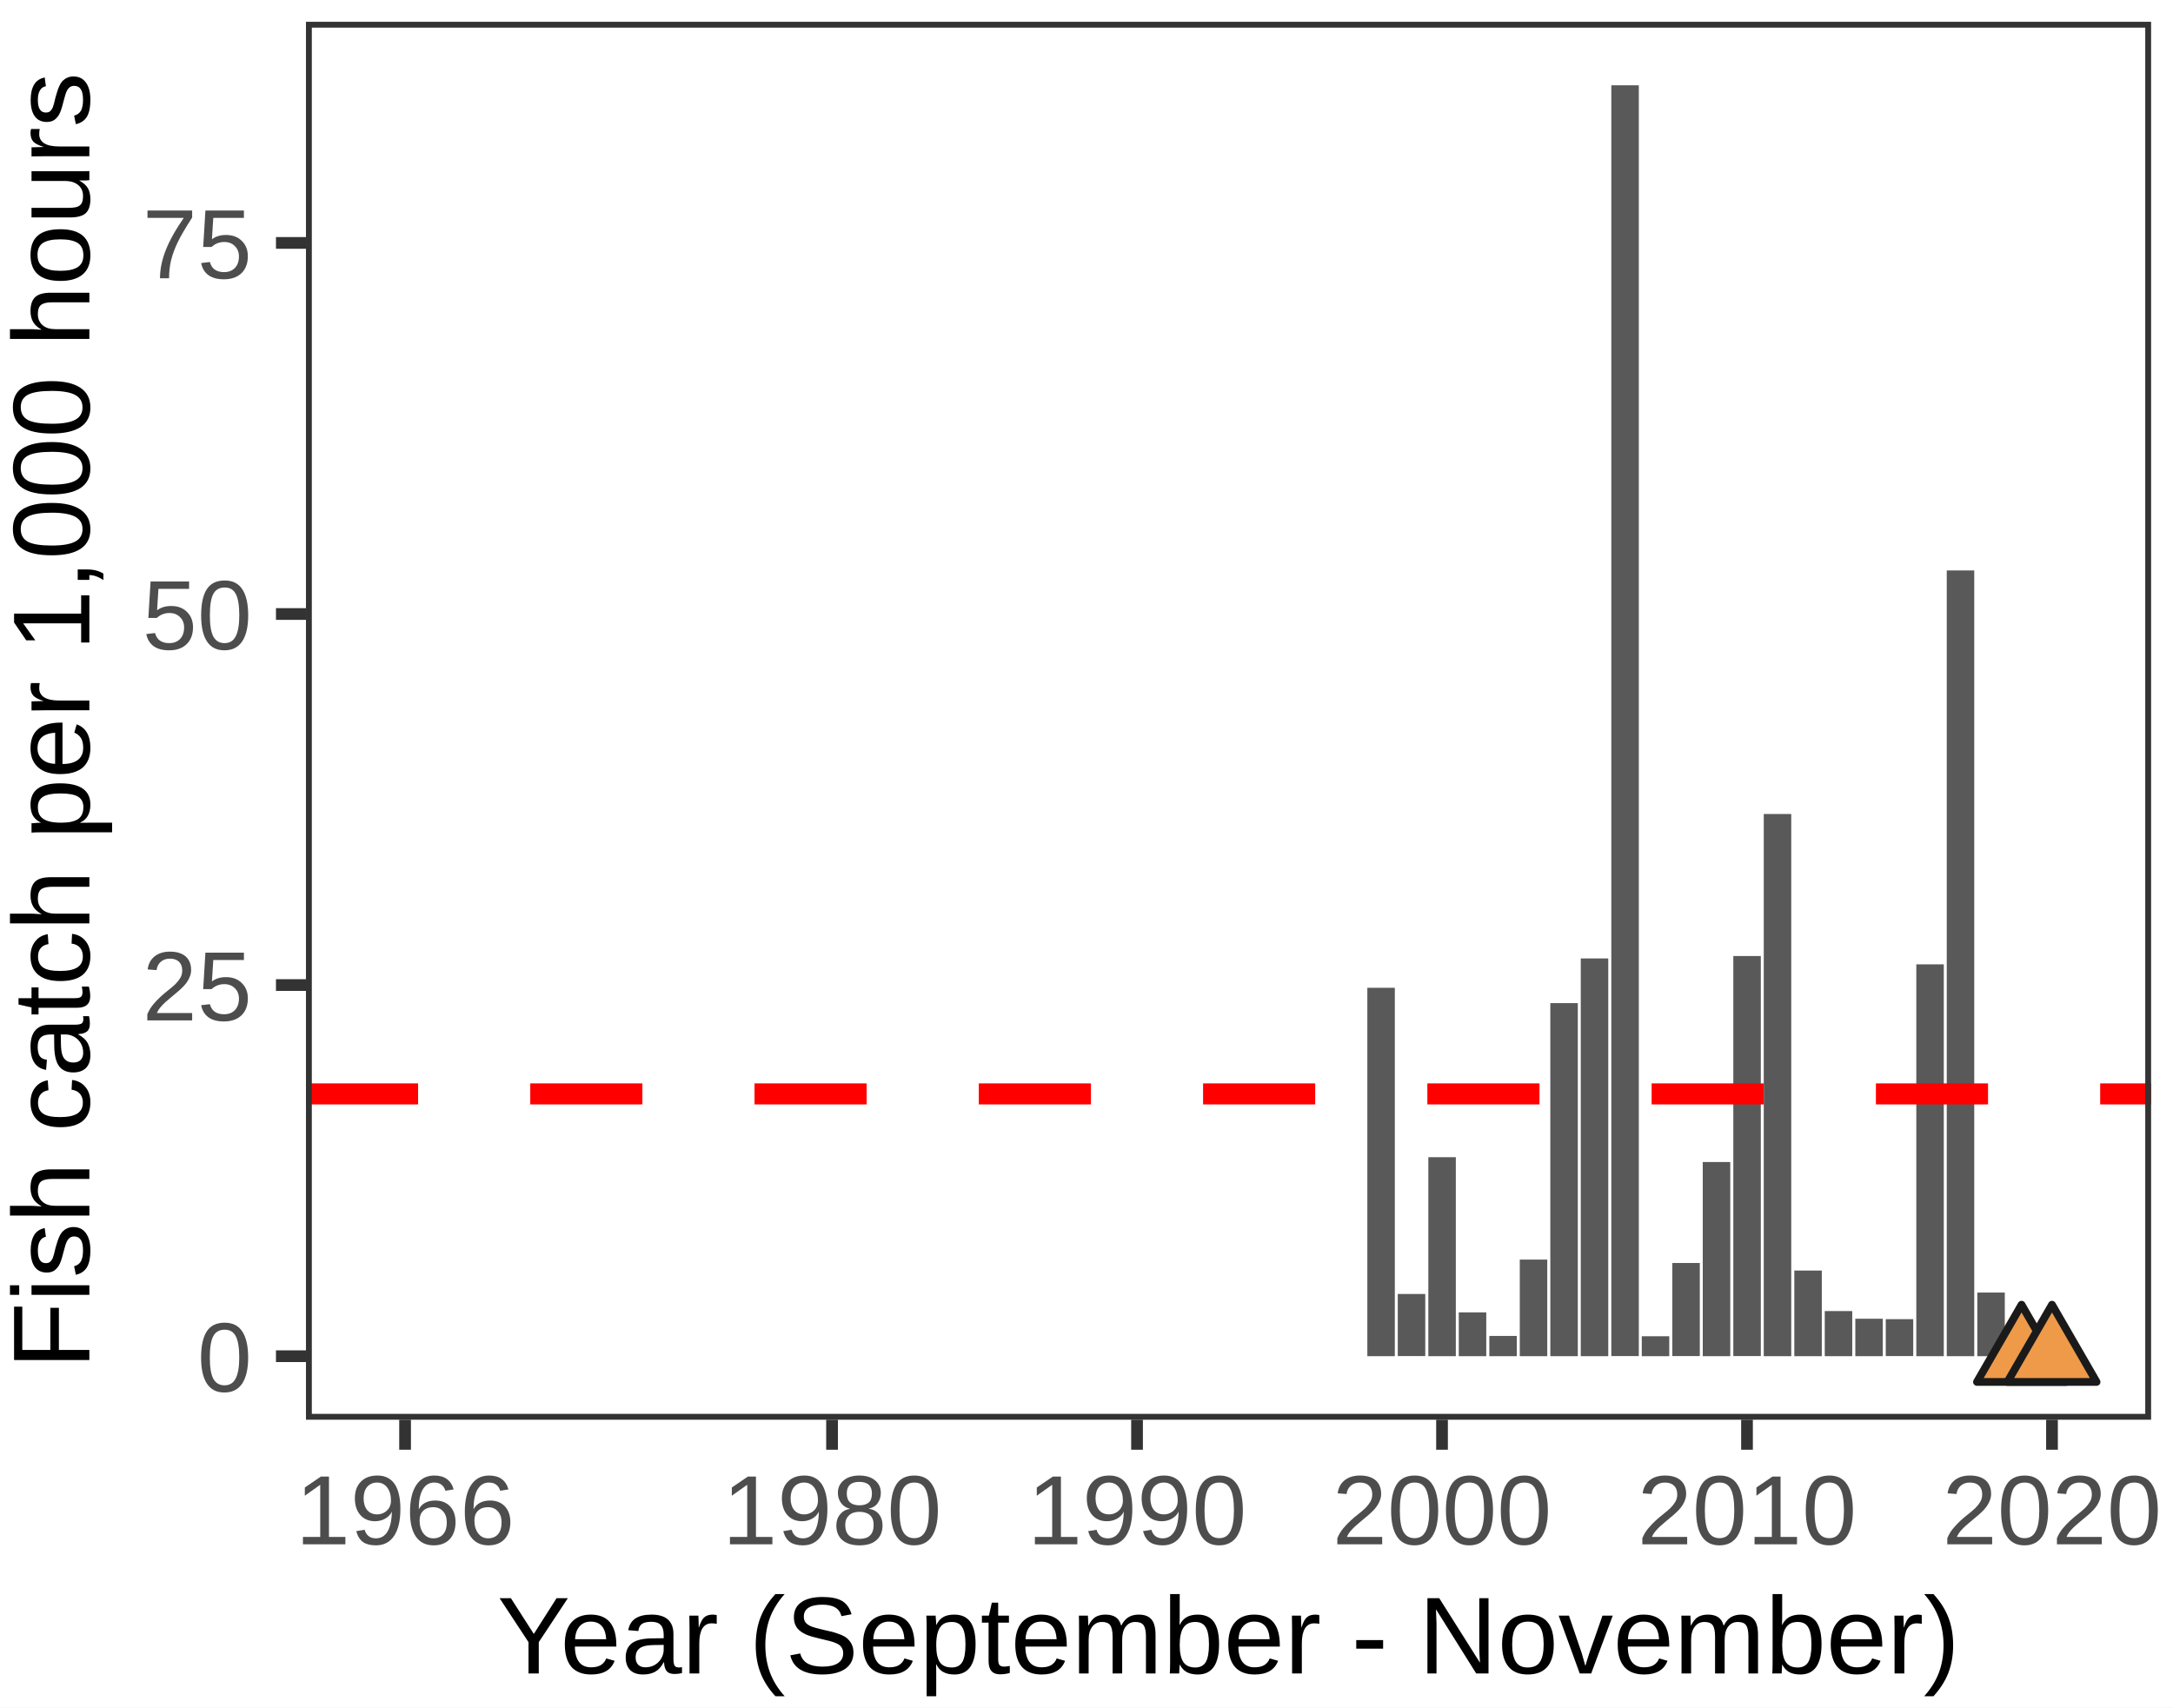
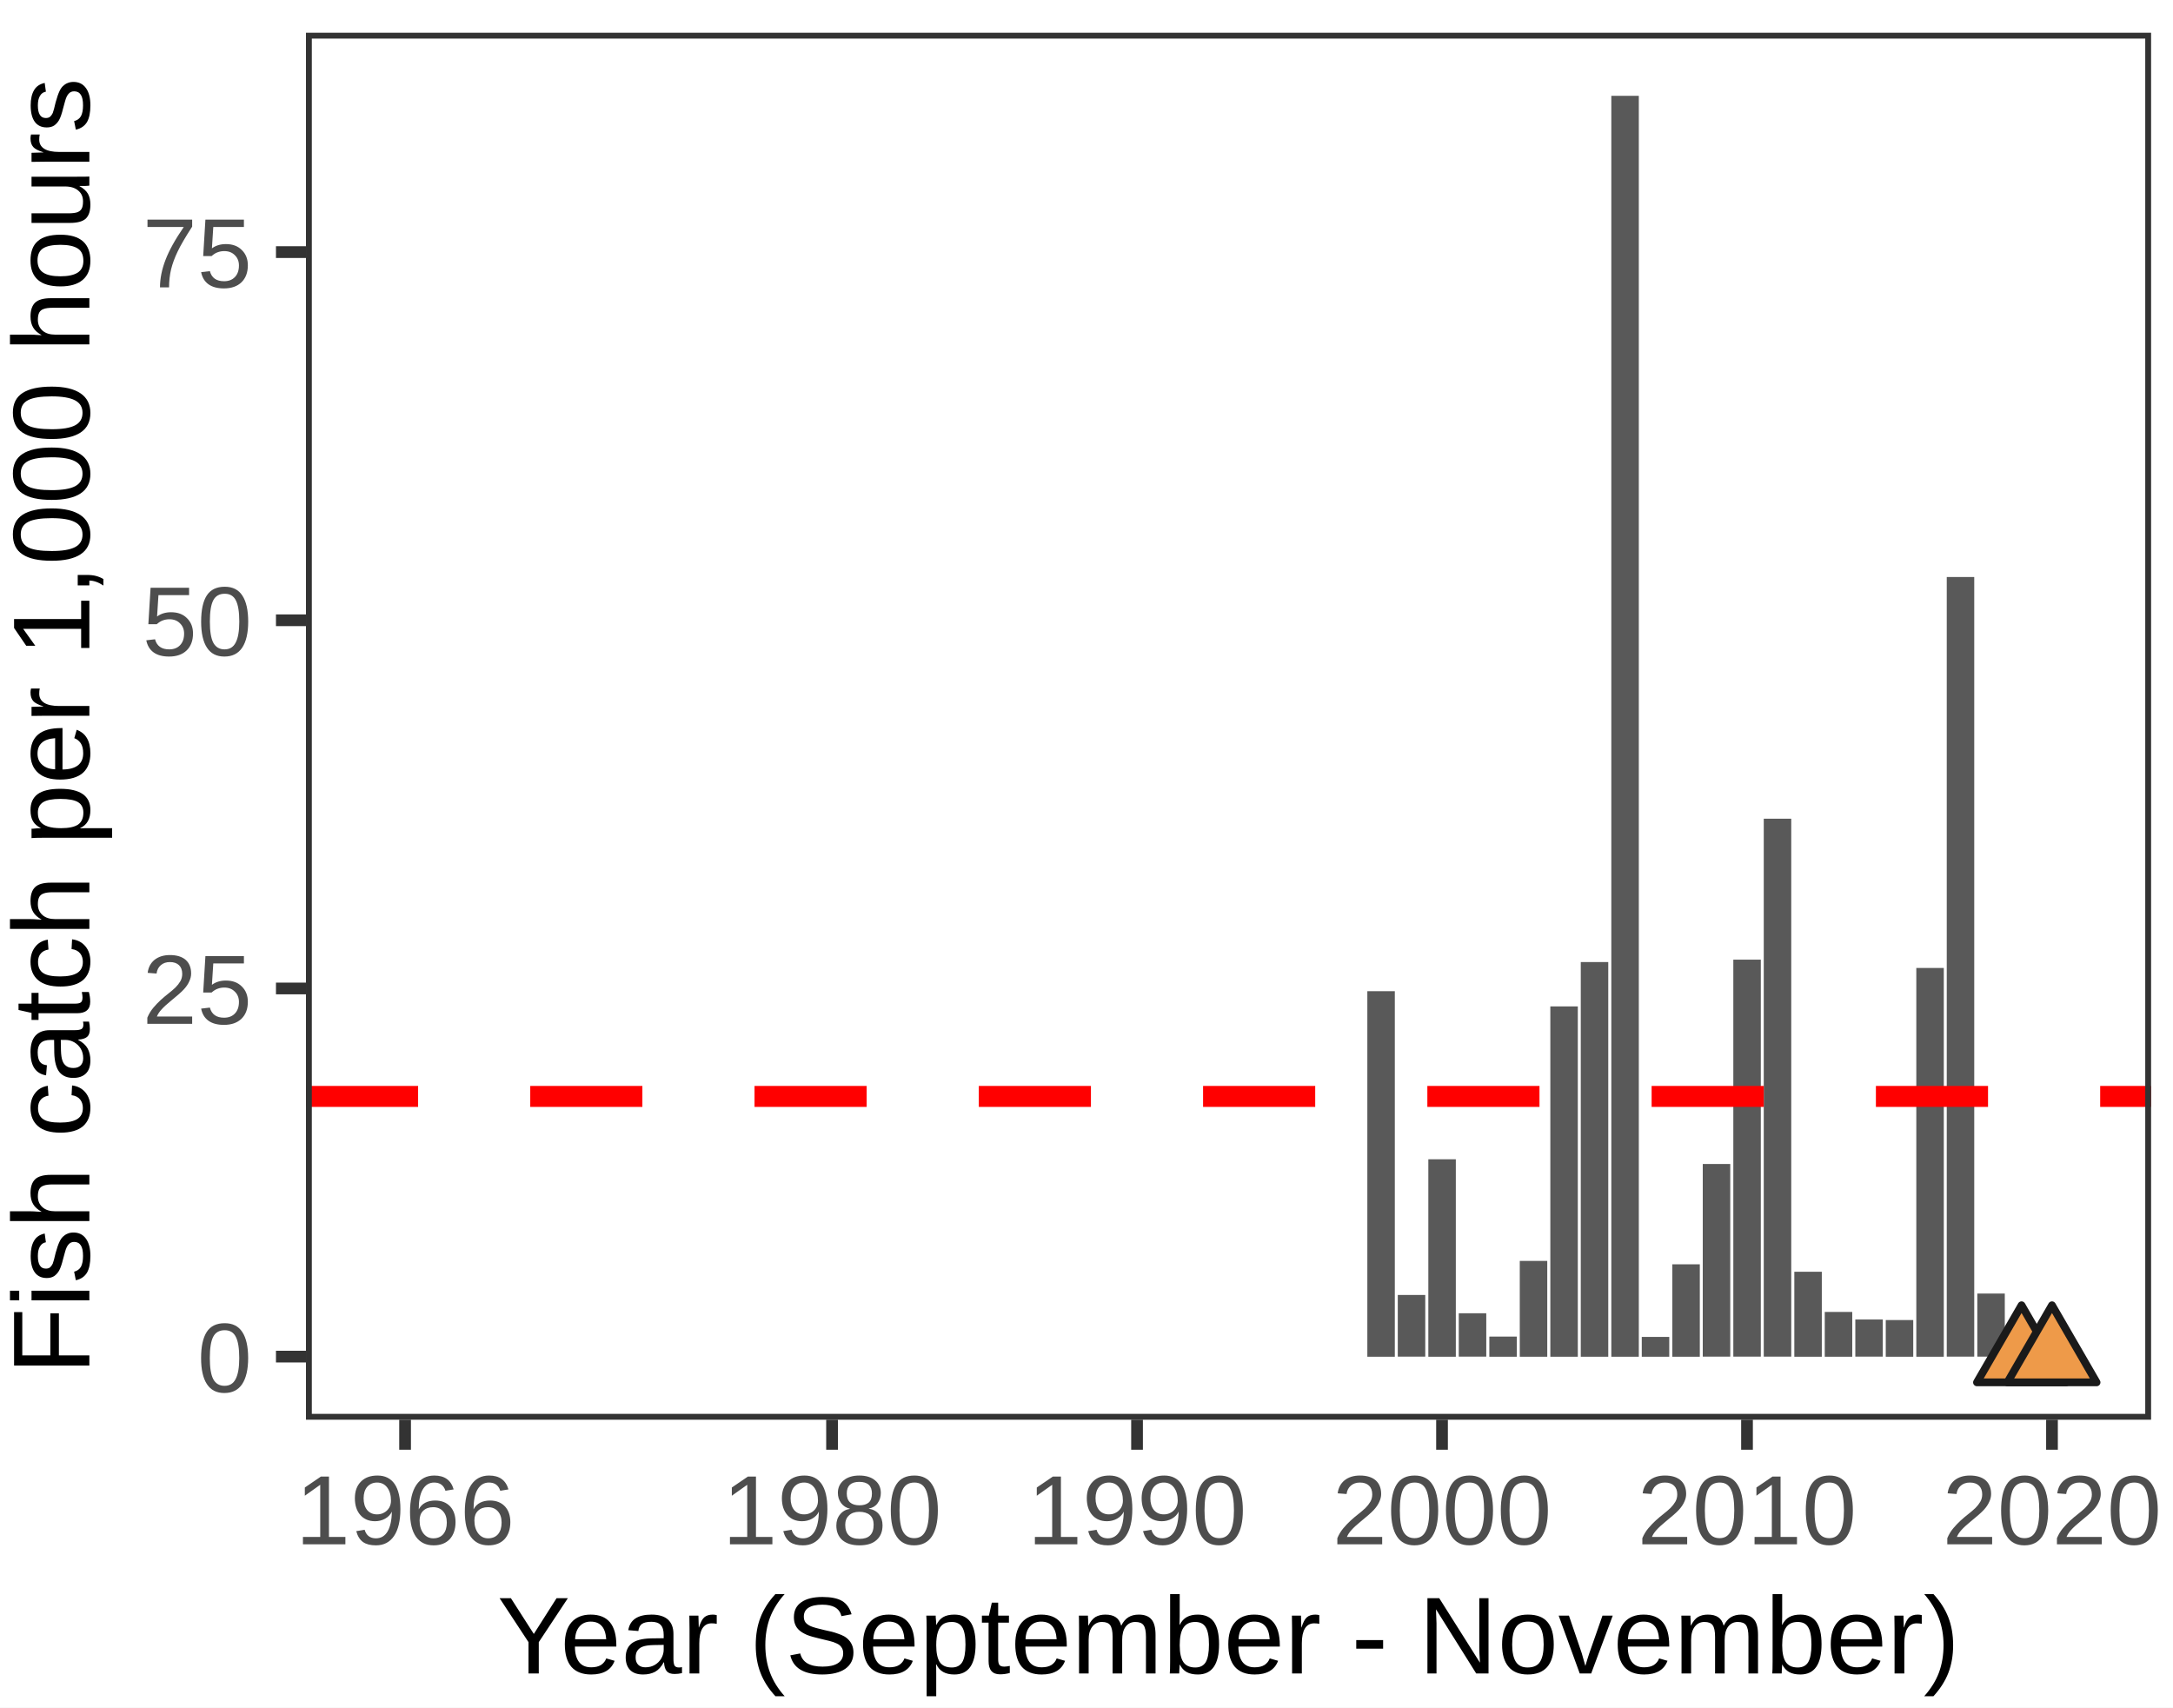
<svg xmlns="http://www.w3.org/2000/svg" class="svglite" width="198.43pt" height="155.91pt" viewBox="0 0 198.43 155.91">
  <defs>
    <style type="text/css">
    .svglite line, .svglite polyline, .svglite polygon, .svglite path, .svglite rect, .svglite circle {
      fill: none;
      stroke: #000000;
      stroke-linecap: round;
      stroke-linejoin: round;
      stroke-miterlimit: 10.00;
    }
  </style>
  </defs>
  <rect width="100%" height="100%" style="stroke: none; fill: #FFFFFF;" />
  <defs>
    <clipPath id="cpMC4wMHwxOTguNDN8MC4wMHwxNTUuOTE=">
      <rect x="0.00" y="0.00" width="198.43" height="155.91" />
    </clipPath>
  </defs>
  <g clip-path="url(#cpMC4wMHwxOTguNDN8MC4wMHwxNTUuOTE=)">
    <rect x="0.00" y="0.00" width="198.43" height="155.91" style="stroke-width: 1.07; stroke: #FFFFFF; fill: #FFFFFF;" />
  </g>
  <defs>
-     <clipPath id="cpMjcuOTR8MTk2LjQzfDEuOTl8MTI5LjY0">
-       <rect x="27.94" y="1.99" width="168.49" height="127.65" />
+     <clipPath id="cpMjcuOTR8MTk2LjQzfDIuOTl8MTI5LjY0">
+       <rect x="27.94" y="2.99" width="168.49" height="126.65" />
    </clipPath>
  </defs>
-   <g clip-path="url(#cpMjcuOTR8MTk2LjQzfDEuOTl8MTI5LjY0)">
-     <rect x="27.94" y="1.99" width="168.49" height="127.65" style="stroke-width: 1.07; stroke: none; fill: #FFFFFF;" />
-     <rect x="124.86" y="90.20" width="2.51" height="33.64" style="stroke-width: 1.07; stroke: none; stroke-linecap: square; stroke-linejoin: miter; fill: #595959;" />
-     <rect x="127.64" y="118.16" width="2.51" height="5.67" style="stroke-width: 1.07; stroke: none; stroke-linecap: square; stroke-linejoin: miter; fill: #595959;" />
-     <rect x="130.43" y="105.67" width="2.51" height="18.17" style="stroke-width: 1.07; stroke: none; stroke-linecap: square; stroke-linejoin: miter; fill: #595959;" />
-     <rect x="133.21" y="119.84" width="2.51" height="4.00" style="stroke-width: 1.07; stroke: none; stroke-linecap: square; stroke-linejoin: miter; fill: #595959;" />
-     <rect x="136.00" y="121.99" width="2.51" height="1.85" style="stroke-width: 1.07; stroke: none; stroke-linecap: square; stroke-linejoin: miter; fill: #595959;" />
-     <rect x="138.78" y="115.02" width="2.51" height="8.82" style="stroke-width: 1.07; stroke: none; stroke-linecap: square; stroke-linejoin: miter; fill: #595959;" />
-     <rect x="141.57" y="91.60" width="2.51" height="32.24" style="stroke-width: 1.07; stroke: none; stroke-linecap: square; stroke-linejoin: miter; fill: #595959;" />
-     <rect x="144.35" y="87.52" width="2.51" height="36.32" style="stroke-width: 1.07; stroke: none; stroke-linecap: square; stroke-linejoin: miter; fill: #595959;" />
-     <rect x="147.14" y="7.79" width="2.51" height="116.04" style="stroke-width: 1.07; stroke: none; stroke-linecap: square; stroke-linejoin: miter; fill: #595959;" />
-     <rect x="149.92" y="122.02" width="2.51" height="1.82" style="stroke-width: 1.07; stroke: none; stroke-linecap: square; stroke-linejoin: miter; fill: #595959;" />
-     <rect x="152.71" y="115.33" width="2.51" height="8.50" style="stroke-width: 1.07; stroke: none; stroke-linecap: square; stroke-linejoin: miter; fill: #595959;" />
-     <rect x="155.49" y="106.11" width="2.51" height="17.73" style="stroke-width: 1.07; stroke: none; stroke-linecap: square; stroke-linejoin: miter; fill: #595959;" />
-     <rect x="158.28" y="87.30" width="2.51" height="36.53" style="stroke-width: 1.07; stroke: none; stroke-linecap: square; stroke-linejoin: miter; fill: #595959;" />
-     <rect x="161.06" y="74.33" width="2.51" height="49.51" style="stroke-width: 1.07; stroke: none; stroke-linecap: square; stroke-linejoin: miter; fill: #595959;" />
-     <rect x="163.85" y="116.02" width="2.51" height="7.82" style="stroke-width: 1.07; stroke: none; stroke-linecap: square; stroke-linejoin: miter; fill: #595959;" />
-     <rect x="166.63" y="119.72" width="2.51" height="4.12" style="stroke-width: 1.07; stroke: none; stroke-linecap: square; stroke-linejoin: miter; fill: #595959;" />
-     <rect x="169.42" y="120.42" width="2.51" height="3.42" style="stroke-width: 1.07; stroke: none; stroke-linecap: square; stroke-linejoin: miter; fill: #595959;" />
-     <rect x="172.20" y="120.46" width="2.51" height="3.37" style="stroke-width: 1.07; stroke: none; stroke-linecap: square; stroke-linejoin: miter; fill: #595959;" />
-     <rect x="174.99" y="88.06" width="2.51" height="35.78" style="stroke-width: 1.07; stroke: none; stroke-linecap: square; stroke-linejoin: miter; fill: #595959;" />
-     <rect x="177.77" y="52.09" width="2.51" height="71.75" style="stroke-width: 1.07; stroke: none; stroke-linecap: square; stroke-linejoin: miter; fill: #595959;" />
-     <rect x="180.56" y="118.03" width="2.51" height="5.81" style="stroke-width: 1.07; stroke: none; stroke-linecap: square; stroke-linejoin: miter; fill: #595959;" />
-     <polygon points="184.60,119.14 188.67,126.19 180.53,126.19 " style="stroke-width: 0.71; stroke: #1A1A1A; fill: #EE9A49;" />
-     <polygon points="187.38,119.14 191.45,126.19 183.31,126.19 " style="stroke-width: 0.71; stroke: #1A1A1A; fill: #EE9A49;" />
-     <line x1="27.94" y1="99.89" x2="196.43" y2="99.89" style="stroke-width: 1.92; stroke: #FF0000; stroke-dasharray: 10.24,10.24; stroke-linecap: butt;" />
-     <rect x="27.94" y="1.99" width="168.49" height="127.65" style="stroke-width: 1.07; stroke: #333333;" />
+   <g clip-path="url(#cpMjcuOTR8MTk2LjQzfDIuOTl8MTI5LjY0)">
+     <rect x="27.94" y="2.99" width="168.49" height="126.65" style="stroke-width: 1.07; stroke: none; fill: #FFFFFF;" />
+     <rect x="124.86" y="90.51" width="2.51" height="33.38" style="stroke-width: 1.07; stroke: none; stroke-linecap: square; stroke-linejoin: miter; fill: #595959;" />
+     <rect x="127.64" y="118.25" width="2.51" height="5.63" style="stroke-width: 1.07; stroke: none; stroke-linecap: square; stroke-linejoin: miter; fill: #595959;" />
+     <rect x="130.43" y="105.86" width="2.51" height="18.03" style="stroke-width: 1.07; stroke: none; stroke-linecap: square; stroke-linejoin: miter; fill: #595959;" />
+     <rect x="133.21" y="119.92" width="2.51" height="3.96" style="stroke-width: 1.07; stroke: none; stroke-linecap: square; stroke-linejoin: miter; fill: #595959;" />
+     <rect x="136.00" y="122.05" width="2.51" height="1.84" style="stroke-width: 1.07; stroke: none; stroke-linecap: square; stroke-linejoin: miter; fill: #595959;" />
+     <rect x="138.78" y="115.14" width="2.51" height="8.75" style="stroke-width: 1.07; stroke: none; stroke-linecap: square; stroke-linejoin: miter; fill: #595959;" />
+     <rect x="141.57" y="91.90" width="2.51" height="31.99" style="stroke-width: 1.07; stroke: none; stroke-linecap: square; stroke-linejoin: miter; fill: #595959;" />
+     <rect x="144.35" y="87.85" width="2.51" height="36.04" style="stroke-width: 1.07; stroke: none; stroke-linecap: square; stroke-linejoin: miter; fill: #595959;" />
+     <rect x="147.14" y="8.75" width="2.51" height="115.14" style="stroke-width: 1.07; stroke: none; stroke-linecap: square; stroke-linejoin: miter; fill: #595959;" />
+     <rect x="149.92" y="122.08" width="2.51" height="1.81" style="stroke-width: 1.07; stroke: none; stroke-linecap: square; stroke-linejoin: miter; fill: #595959;" />
+     <rect x="152.71" y="115.45" width="2.51" height="8.44" style="stroke-width: 1.07; stroke: none; stroke-linecap: square; stroke-linejoin: miter; fill: #595959;" />
+     <rect x="155.49" y="106.29" width="2.51" height="17.59" style="stroke-width: 1.07; stroke: none; stroke-linecap: square; stroke-linejoin: miter; fill: #595959;" />
+     <rect x="158.28" y="87.63" width="2.51" height="36.25" style="stroke-width: 1.07; stroke: none; stroke-linecap: square; stroke-linejoin: miter; fill: #595959;" />
+     <rect x="161.06" y="74.76" width="2.51" height="49.12" style="stroke-width: 1.07; stroke: none; stroke-linecap: square; stroke-linejoin: miter; fill: #595959;" />
+     <rect x="163.85" y="116.13" width="2.51" height="7.76" style="stroke-width: 1.07; stroke: none; stroke-linecap: square; stroke-linejoin: miter; fill: #595959;" />
+     <rect x="166.63" y="119.80" width="2.51" height="4.09" style="stroke-width: 1.07; stroke: none; stroke-linecap: square; stroke-linejoin: miter; fill: #595959;" />
+     <rect x="169.42" y="120.49" width="2.51" height="3.39" style="stroke-width: 1.07; stroke: none; stroke-linecap: square; stroke-linejoin: miter; fill: #595959;" />
+     <rect x="172.20" y="120.54" width="2.51" height="3.35" style="stroke-width: 1.07; stroke: none; stroke-linecap: square; stroke-linejoin: miter; fill: #595959;" />
+     <rect x="174.99" y="88.39" width="2.51" height="35.50" style="stroke-width: 1.07; stroke: none; stroke-linecap: square; stroke-linejoin: miter; fill: #595959;" />
+     <rect x="177.77" y="52.69" width="2.51" height="71.19" style="stroke-width: 1.07; stroke: none; stroke-linecap: square; stroke-linejoin: miter; fill: #595959;" />
+     <rect x="180.56" y="118.12" width="2.51" height="5.76" style="stroke-width: 1.07; stroke: none; stroke-linecap: square; stroke-linejoin: miter; fill: #595959;" />
+     <polygon points="184.60,119.19 188.67,126.23 180.53,126.23 " style="stroke-width: 0.71; stroke: #1A1A1A; fill: #EE9A49;" />
+     <polygon points="187.38,119.19 191.45,126.23 183.31,126.23 " style="stroke-width: 0.71; stroke: #1A1A1A; fill: #EE9A49;" />
+     <line x1="27.94" y1="100.12" x2="196.43" y2="100.12" style="stroke-width: 1.92; stroke: #FF0000; stroke-dasharray: 10.24,10.24; stroke-linecap: butt;" />
+     <rect x="27.94" y="2.99" width="168.49" height="126.65" style="stroke-width: 1.07; stroke: #333333;" />
  </g>
  <g clip-path="url(#cpMC4wMHwxOTguNDN8MC4wMHwxNTUuOTE=)">
-     <text x="23.01" y="127.06" text-anchor="end" style="font-size: 9.00px; fill: #4D4D4D; font-family: Arial;" textLength="5.00px" lengthAdjust="spacingAndGlyphs">0</text>
-     <text x="23.01" y="93.18" text-anchor="end" style="font-size: 9.00px; fill: #4D4D4D; font-family: Arial;" textLength="10.01px" lengthAdjust="spacingAndGlyphs">25</text>
-     <text x="23.01" y="59.29" text-anchor="end" style="font-size: 9.00px; fill: #4D4D4D; font-family: Arial;" textLength="10.01px" lengthAdjust="spacingAndGlyphs">50</text>
-     <text x="23.01" y="25.41" text-anchor="end" style="font-size: 9.00px; fill: #4D4D4D; font-family: Arial;" textLength="10.01px" lengthAdjust="spacingAndGlyphs">75</text>
-     <polyline points="25.20,123.84 27.94,123.84 " style="stroke-width: 1.07; stroke: #333333; stroke-linecap: butt;" />
-     <polyline points="25.20,89.95 27.94,89.95 " style="stroke-width: 1.07; stroke: #333333; stroke-linecap: butt;" />
-     <polyline points="25.20,56.07 27.94,56.07 " style="stroke-width: 1.07; stroke: #333333; stroke-linecap: butt;" />
-     <polyline points="25.20,22.18 27.94,22.18 " style="stroke-width: 1.07; stroke: #333333; stroke-linecap: butt;" />
+     <text x="23.01" y="127.11" text-anchor="end" style="font-size: 9.00px; fill: #4D4D4D; font-family: Arial;" textLength="5.00px" lengthAdjust="spacingAndGlyphs">0</text>
+     <text x="23.01" y="93.49" text-anchor="end" style="font-size: 9.00px; fill: #4D4D4D; font-family: Arial;" textLength="10.01px" lengthAdjust="spacingAndGlyphs">25</text>
+     <text x="23.01" y="59.86" text-anchor="end" style="font-size: 9.00px; fill: #4D4D4D; font-family: Arial;" textLength="10.01px" lengthAdjust="spacingAndGlyphs">50</text>
+     <text x="23.01" y="26.24" text-anchor="end" style="font-size: 9.00px; fill: #4D4D4D; font-family: Arial;" textLength="10.01px" lengthAdjust="spacingAndGlyphs">75</text>
+     <polyline points="25.20,123.88 27.94,123.88 " style="stroke-width: 1.07; stroke: #333333; stroke-linecap: butt;" />
+     <polyline points="25.20,90.26 27.94,90.26 " style="stroke-width: 1.07; stroke: #333333; stroke-linecap: butt;" />
+     <polyline points="25.20,56.64 27.94,56.64 " style="stroke-width: 1.07; stroke: #333333; stroke-linecap: butt;" />
+     <polyline points="25.20,23.02 27.94,23.02 " style="stroke-width: 1.07; stroke: #333333; stroke-linecap: butt;" />
    <polyline points="36.99,132.38 36.99,129.64 " style="stroke-width: 1.07; stroke: #333333; stroke-linecap: butt;" />
    <polyline points="75.98,132.38 75.98,129.64 " style="stroke-width: 1.07; stroke: #333333; stroke-linecap: butt;" />
    <polyline points="103.83,132.38 103.83,129.64 " style="stroke-width: 1.07; stroke: #333333; stroke-linecap: butt;" />
    <polyline points="131.68,132.38 131.68,129.64 " style="stroke-width: 1.07; stroke: #333333; stroke-linecap: butt;" />
    <polyline points="159.53,132.38 159.53,129.64 " style="stroke-width: 1.07; stroke: #333333; stroke-linecap: butt;" />
    <polyline points="187.38,132.38 187.38,129.64 " style="stroke-width: 1.07; stroke: #333333; stroke-linecap: butt;" />
    <text x="36.99" y="141.02" text-anchor="middle" style="font-size: 9.00px; fill: #4D4D4D; font-family: Arial;" textLength="20.02px" lengthAdjust="spacingAndGlyphs">1966</text>
    <text x="75.98" y="141.02" text-anchor="middle" style="font-size: 9.00px; fill: #4D4D4D; font-family: Arial;" textLength="20.02px" lengthAdjust="spacingAndGlyphs">1980</text>
    <text x="103.83" y="141.02" text-anchor="middle" style="font-size: 9.00px; fill: #4D4D4D; font-family: Arial;" textLength="20.02px" lengthAdjust="spacingAndGlyphs">1990</text>
    <text x="131.68" y="141.02" text-anchor="middle" style="font-size: 9.00px; fill: #4D4D4D; font-family: Arial;" textLength="20.02px" lengthAdjust="spacingAndGlyphs">2000</text>
    <text x="159.53" y="141.02" text-anchor="middle" style="font-size: 9.00px; fill: #4D4D4D; font-family: Arial;" textLength="20.02px" lengthAdjust="spacingAndGlyphs">2010</text>
    <text x="187.38" y="141.02" text-anchor="middle" style="font-size: 9.00px; fill: #4D4D4D; font-family: Arial;" textLength="20.02px" lengthAdjust="spacingAndGlyphs">2020</text>
    <text x="112.19" y="152.81" text-anchor="middle" style="font-size: 10.00px; font-family: Arial;" textLength="133.65px" lengthAdjust="spacingAndGlyphs">Year (September - November)</text>
-     <text transform="translate(8.16,65.82) rotate(-90)" text-anchor="middle" style="font-size: 10.00px; font-family: Arial;" textLength="118.48px" lengthAdjust="spacingAndGlyphs">Fish catch per 1,000 hours</text>
+     <text transform="translate(8.16,66.32) rotate(-90)" text-anchor="middle" style="font-size: 10.00px; font-family: Arial;" textLength="118.48px" lengthAdjust="spacingAndGlyphs">Fish catch per 1,000 hours</text>
  </g>
</svg>
